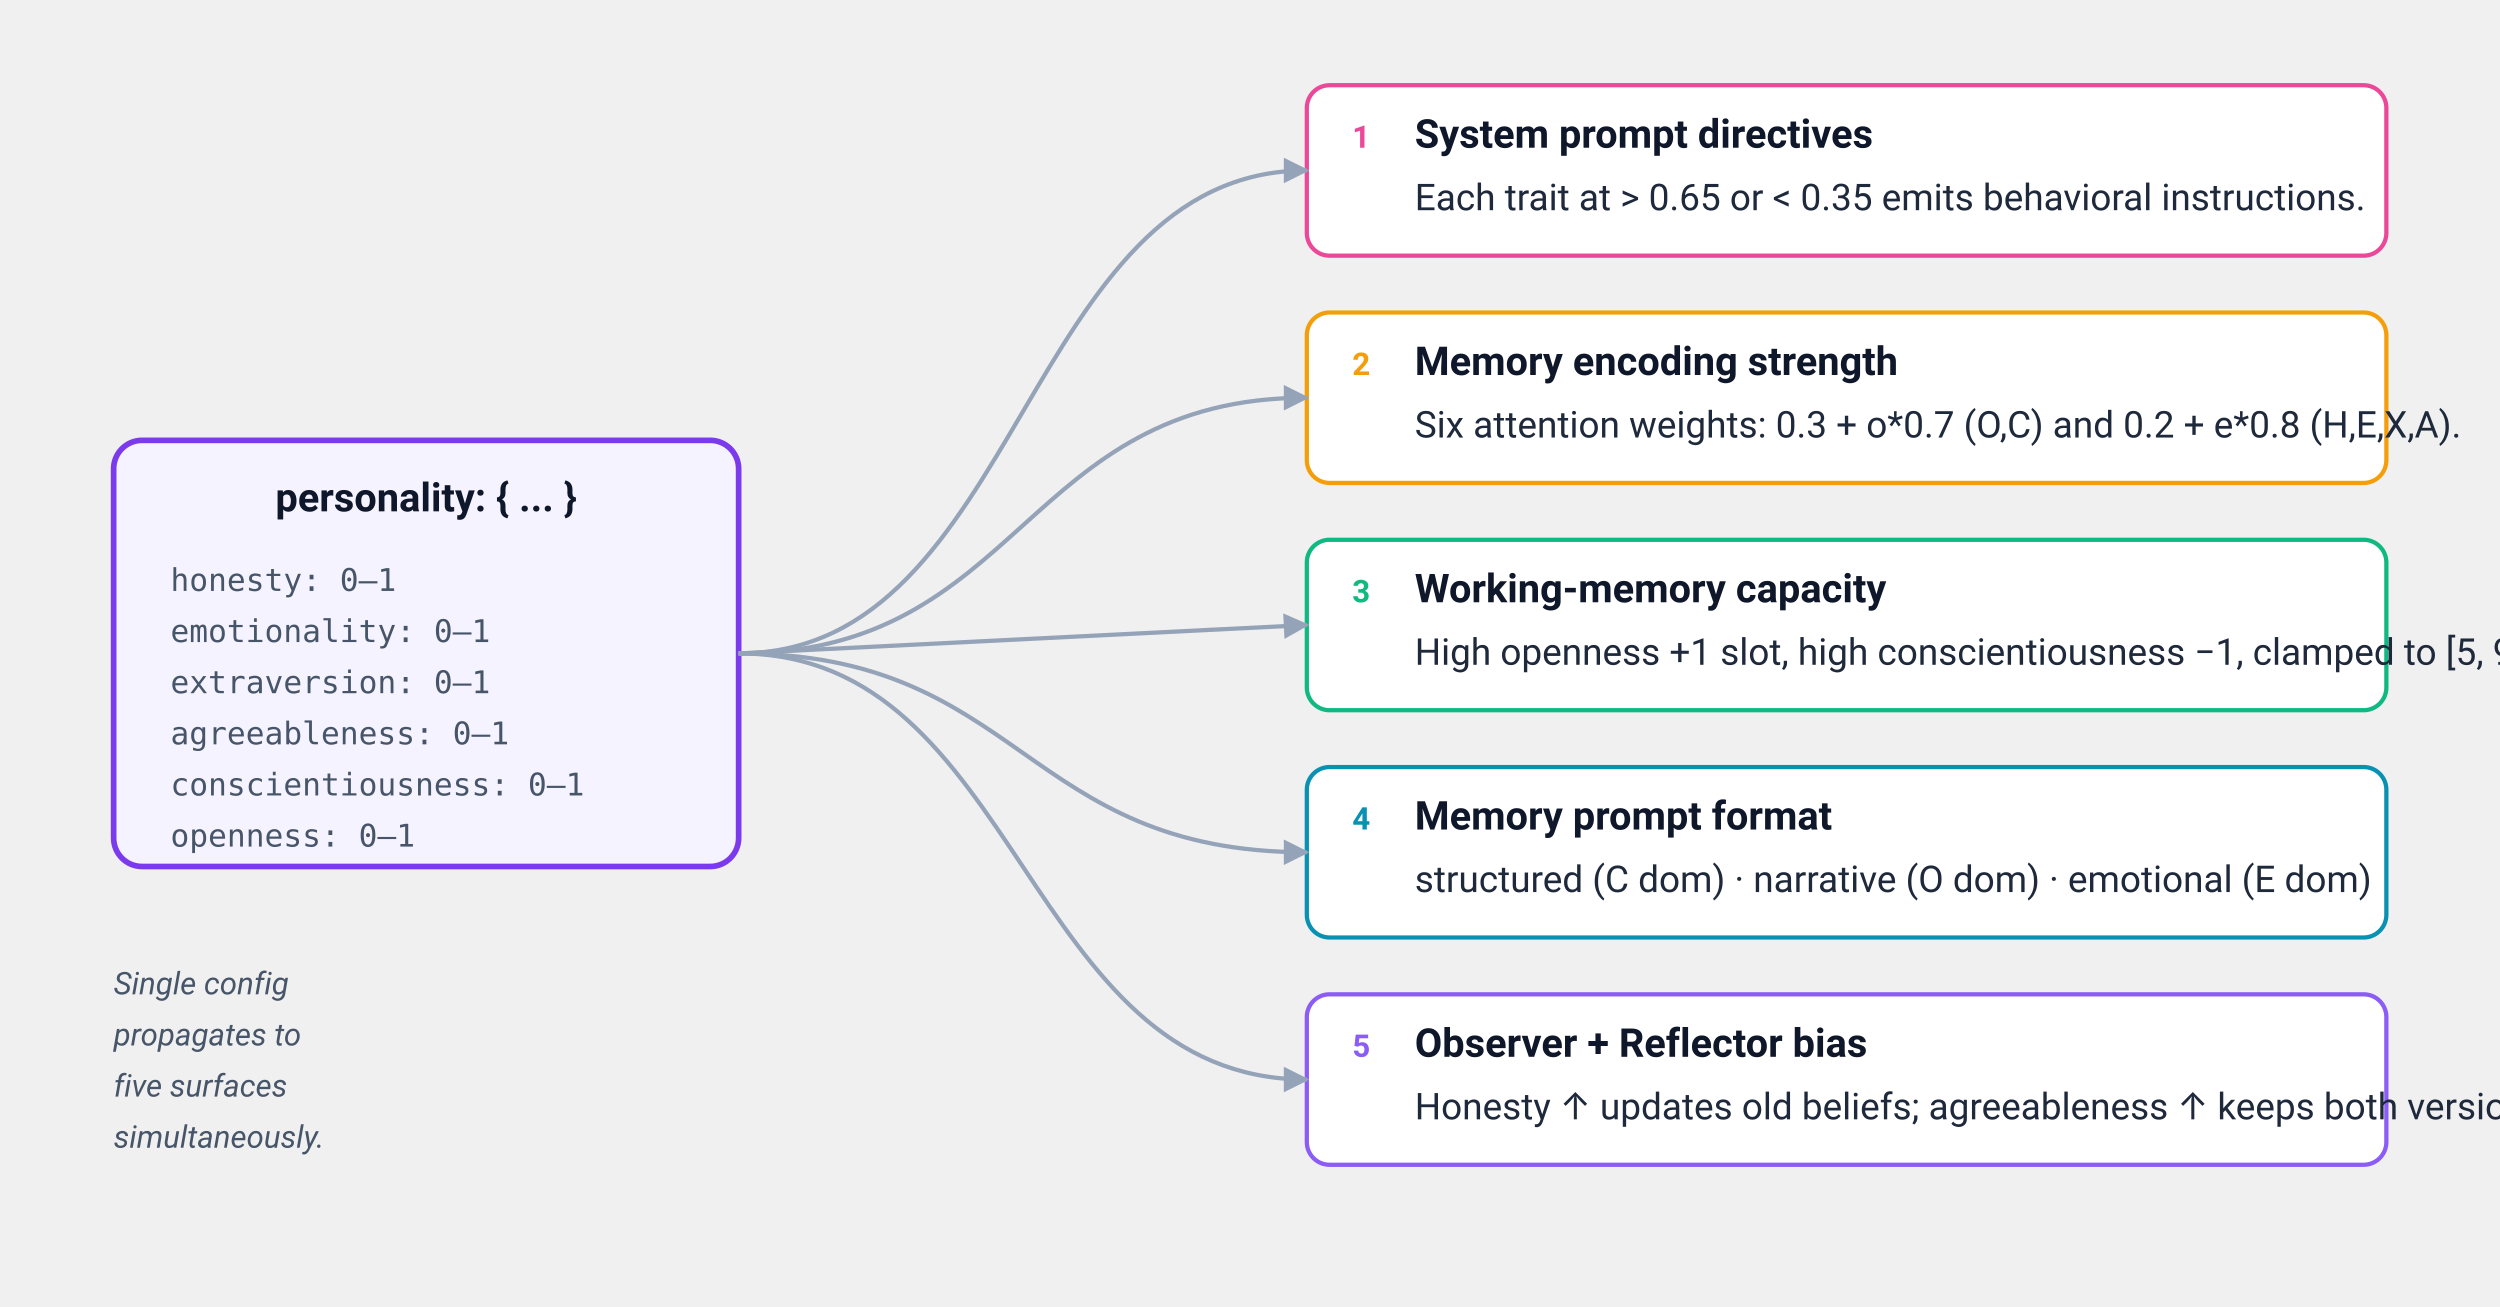
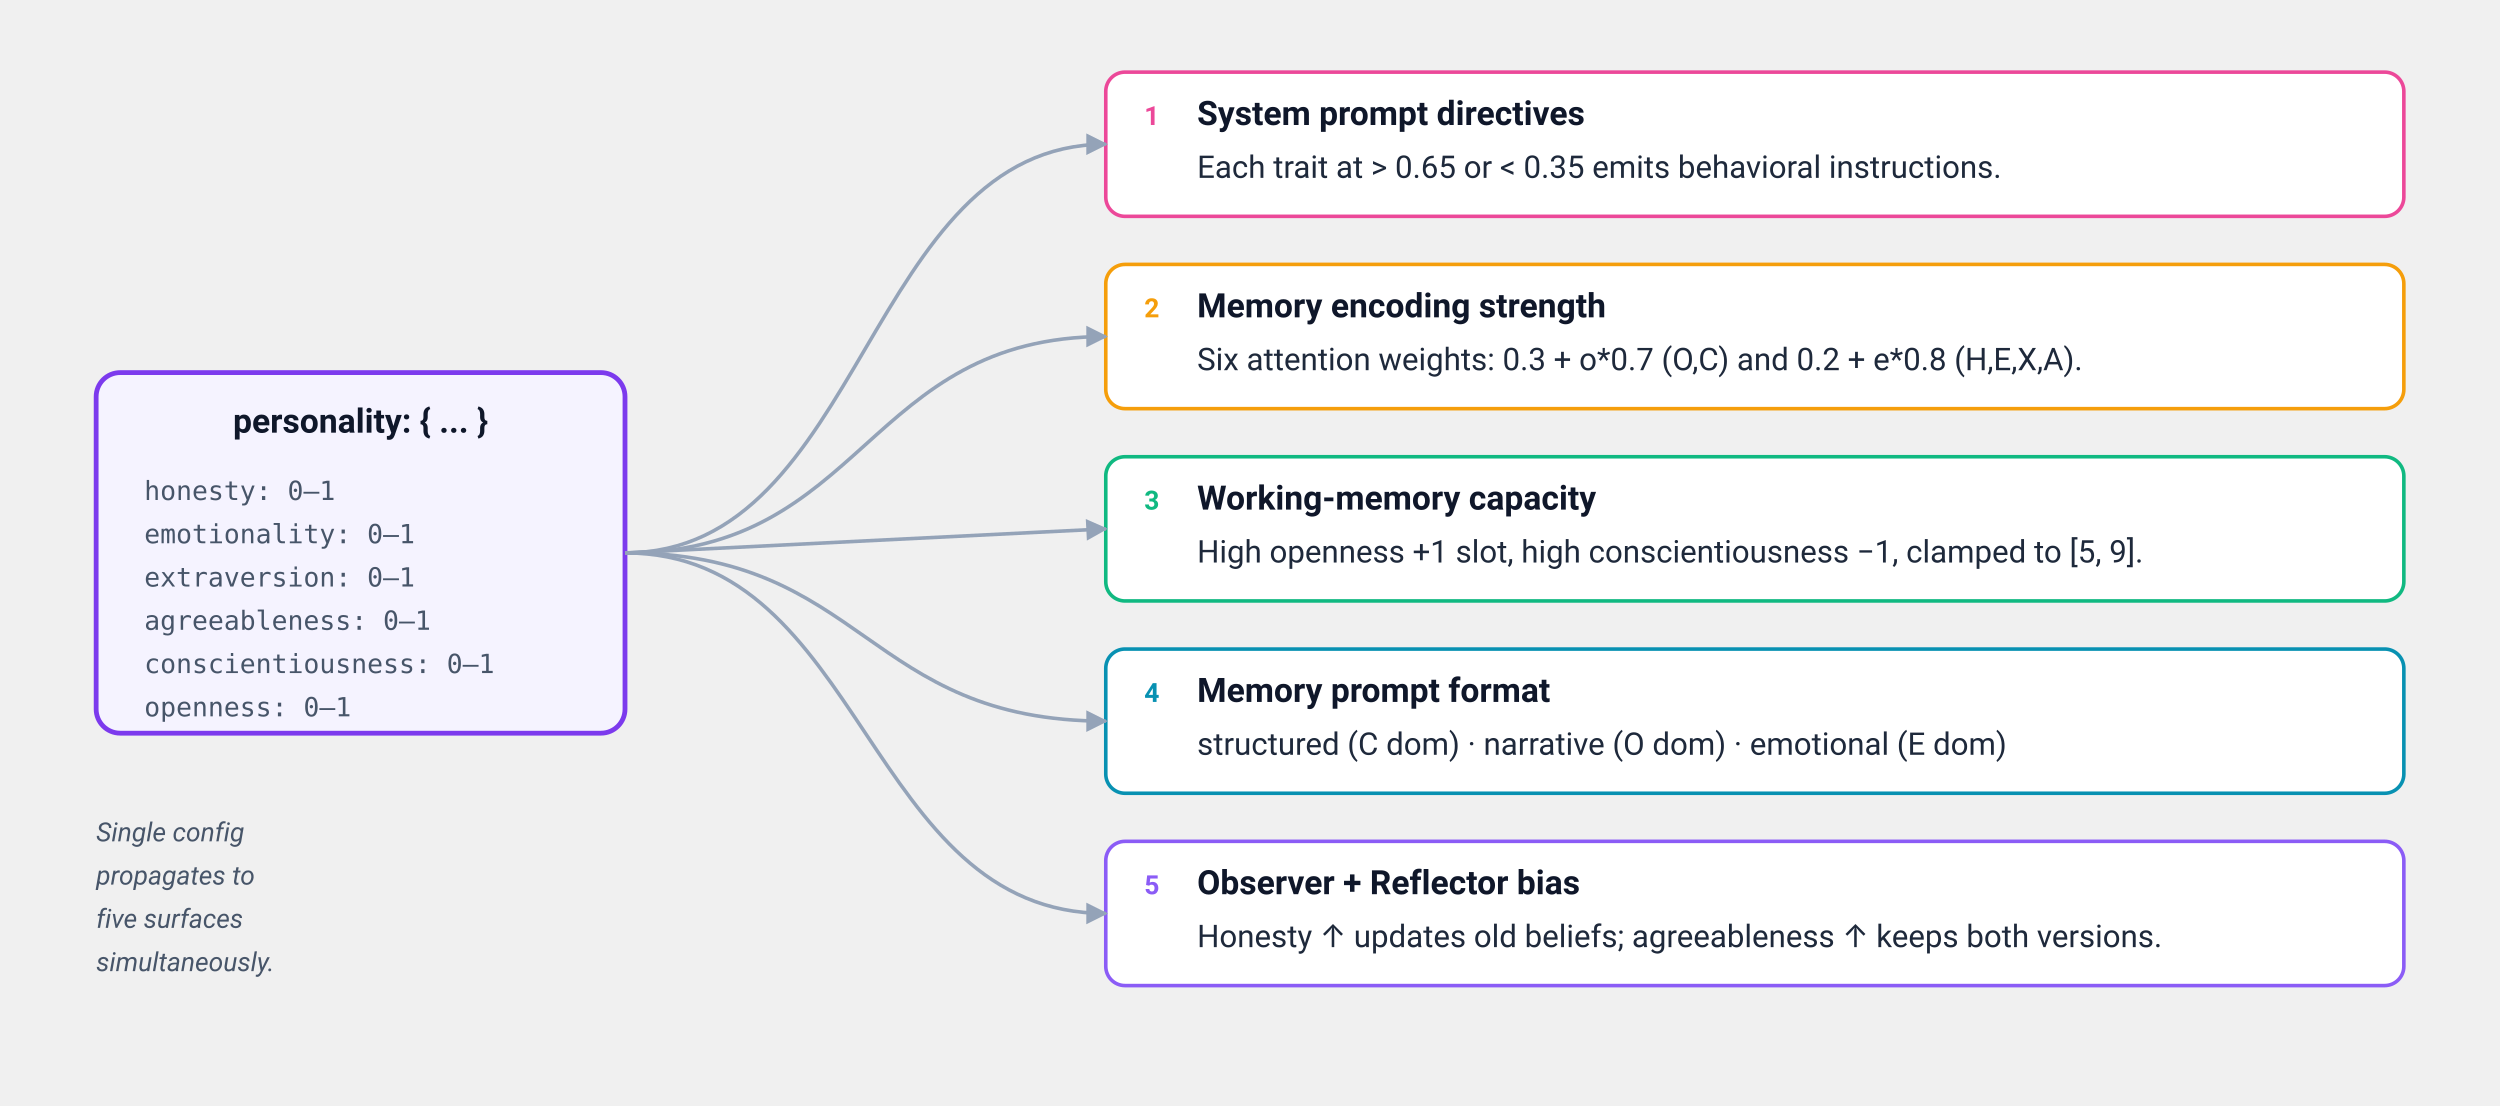
- <svg xmlns="http://www.w3.org/2000/svg" viewBox="0 0 880 460" role="img" aria-labelledby="hexaco-prop-title hexaco-prop-desc" font-family="ui-sans-serif, system-ui, -apple-system, Segoe UI, Roboto, sans-serif">
+ <svg xmlns="http://www.w3.org/2000/svg" viewBox="0 0 1040 460" role="img" aria-labelledby="hexaco-prop-title hexaco-prop-desc" font-family="ui-sans-serif, system-ui, -apple-system, Segoe UI, Roboto, sans-serif">
  <defs>
    <style>
      .text { fill: #1e293b; font-size: 13px; }
      .heading { fill: #0f172a; font-size: 14px; font-weight: 700; }
      .source-label { fill: #475569; font-size: 11px; font-style: italic; }
      .accent { fill: #7c3aed; }
      .arrow-line { stroke: #94a3b8; stroke-width: 1.5; fill: none; }
      .arrow-head { fill: #94a3b8; }
      .source-card { fill: #f5f3ff; stroke: #7c3aed; stroke-width: 2; }
      .surface-card { fill: #ffffff; stroke: #cbd5e1; stroke-width: 1.5; }
      .surface-card-1 { stroke: #ec4899; }
      .surface-card-2 { stroke: #f59e0b; }
      .surface-card-3 { stroke: #10b981; }
      .surface-card-4 { stroke: #0891b2; }
      .surface-card-5 { stroke: #8b5cf6; }
      .surface-num { font-size: 11px; font-weight: 700; }
      .surface-num-1 { fill: #ec4899; }
      .surface-num-2 { fill: #f59e0b; }
      .surface-num-3 { fill: #10b981; }
      .surface-num-4 { fill: #0891b2; }
      .surface-num-5 { fill: #8b5cf6; }
      .code { font-family: ui-monospace, SFMono-Regular, Menlo, monospace; font-size: 11px; fill: #475569; }
      @media (prefers-color-scheme: dark) {
        .text { fill: #e2e8f0; }
        .heading { fill: #f1f5f9; }
        .source-label { fill: #94a3b8; }
        .arrow-line { stroke: #475569; }
        .arrow-head { fill: #475569; }
        .source-card { fill: #1e1b4b; stroke: #a78bfa; }
        .surface-card { fill: #0f172a; stroke: #475569; }
        .code { fill: #94a3b8; }
      }
    </style>
    <marker id="prop-arrow" viewBox="0 0 10 10" refX="9" refY="5" markerWidth="6" markerHeight="6" orient="auto-start-reverse">
      <path d="M 0 0 L 10 5 L 0 10 z" class="arrow-head" />
    </marker>
  </defs>
  <g>
    <rect x="40" y="155" width="220" height="150" rx="10" class="source-card" />
    <text x="150" y="180" class="heading" text-anchor="middle">personality: { ... }</text>
    <text x="60" y="208" class="code">honesty:           0–1</text>
    <text x="60" y="226" class="code">emotionality:      0–1</text>
    <text x="60" y="244" class="code">extraversion:      0–1</text>
    <text x="60" y="262" class="code">agreeableness:     0–1</text>
    <text x="60" y="280" class="code">conscientiousness: 0–1</text>
    <text x="60" y="298" class="code">openness:          0–1</text>
  </g>
  <g>
-     <rect x="460" y="30" width="380" height="60" rx="8" class="surface-card surface-card-1" />
+     <rect x="460" y="30" width="540" height="60" rx="8" class="surface-card surface-card-1" />
    <text x="476" y="52" class="surface-num surface-num-1">1</text>
    <text x="498" y="52" class="heading">System prompt directives</text>
    <text x="498" y="74" class="text">Each trait at &gt; 0.65 or &lt; 0.35 emits behavioral instructions.</text>
  </g>
  <g>
-     <rect x="460" y="110" width="380" height="60" rx="8" class="surface-card surface-card-2" />
+     <rect x="460" y="110" width="540" height="60" rx="8" class="surface-card surface-card-2" />
    <text x="476" y="132" class="surface-num surface-num-2">2</text>
    <text x="498" y="132" class="heading">Memory encoding strength</text>
    <text x="498" y="154" class="text">Six attention weights: 0.3 + o*0.7 (O,C) and 0.2 + e*0.8 (H,E,X,A).</text>
  </g>
  <g>
-     <rect x="460" y="190" width="380" height="60" rx="8" class="surface-card surface-card-3" />
+     <rect x="460" y="190" width="540" height="60" rx="8" class="surface-card surface-card-3" />
    <text x="476" y="212" class="surface-num surface-num-3">3</text>
    <text x="498" y="212" class="heading">Working-memory capacity</text>
    <text x="498" y="234" class="text">High openness +1 slot, high conscientiousness −1, clamped to [5, 9].</text>
  </g>
  <g>
-     <rect x="460" y="270" width="380" height="60" rx="8" class="surface-card surface-card-4" />
+     <rect x="460" y="270" width="540" height="60" rx="8" class="surface-card surface-card-4" />
    <text x="476" y="292" class="surface-num surface-num-4">4</text>
    <text x="498" y="292" class="heading">Memory prompt format</text>
    <text x="498" y="314" class="text">structured (C dom) · narrative (O dom) · emotional (E dom)</text>
  </g>
  <g>
-     <rect x="460" y="350" width="380" height="60" rx="8" class="surface-card surface-card-5" />
+     <rect x="460" y="350" width="540" height="60" rx="8" class="surface-card surface-card-5" />
    <text x="476" y="372" class="surface-num surface-num-5">5</text>
    <text x="498" y="372" class="heading">Observer + Reflector bias</text>
    <text x="498" y="394" class="text">Honesty ↑ updates old beliefs; agreeableness ↑ keeps both versions.</text>
  </g>
  <path class="arrow-line" d="M 260,230 C 360,230 360,60 460,60" marker-end="url(#prop-arrow)" />
  <path class="arrow-line" d="M 260,230 C 360,230 360,140 460,140" marker-end="url(#prop-arrow)" />
  <path class="arrow-line" d="M 260,230 L 460,220" marker-end="url(#prop-arrow)" />
  <path class="arrow-line" d="M 260,230 C 360,230 360,300 460,300" marker-end="url(#prop-arrow)" />
  <path class="arrow-line" d="M 260,230 C 360,230 360,380 460,380" marker-end="url(#prop-arrow)" />
  <text x="40" y="350" class="source-label">Single config</text>
  <text x="40" y="368" class="source-label">propagates to</text>
  <text x="40" y="386" class="source-label">five surfaces</text>
  <text x="40" y="404" class="source-label">simultaneously.</text>
</svg>
